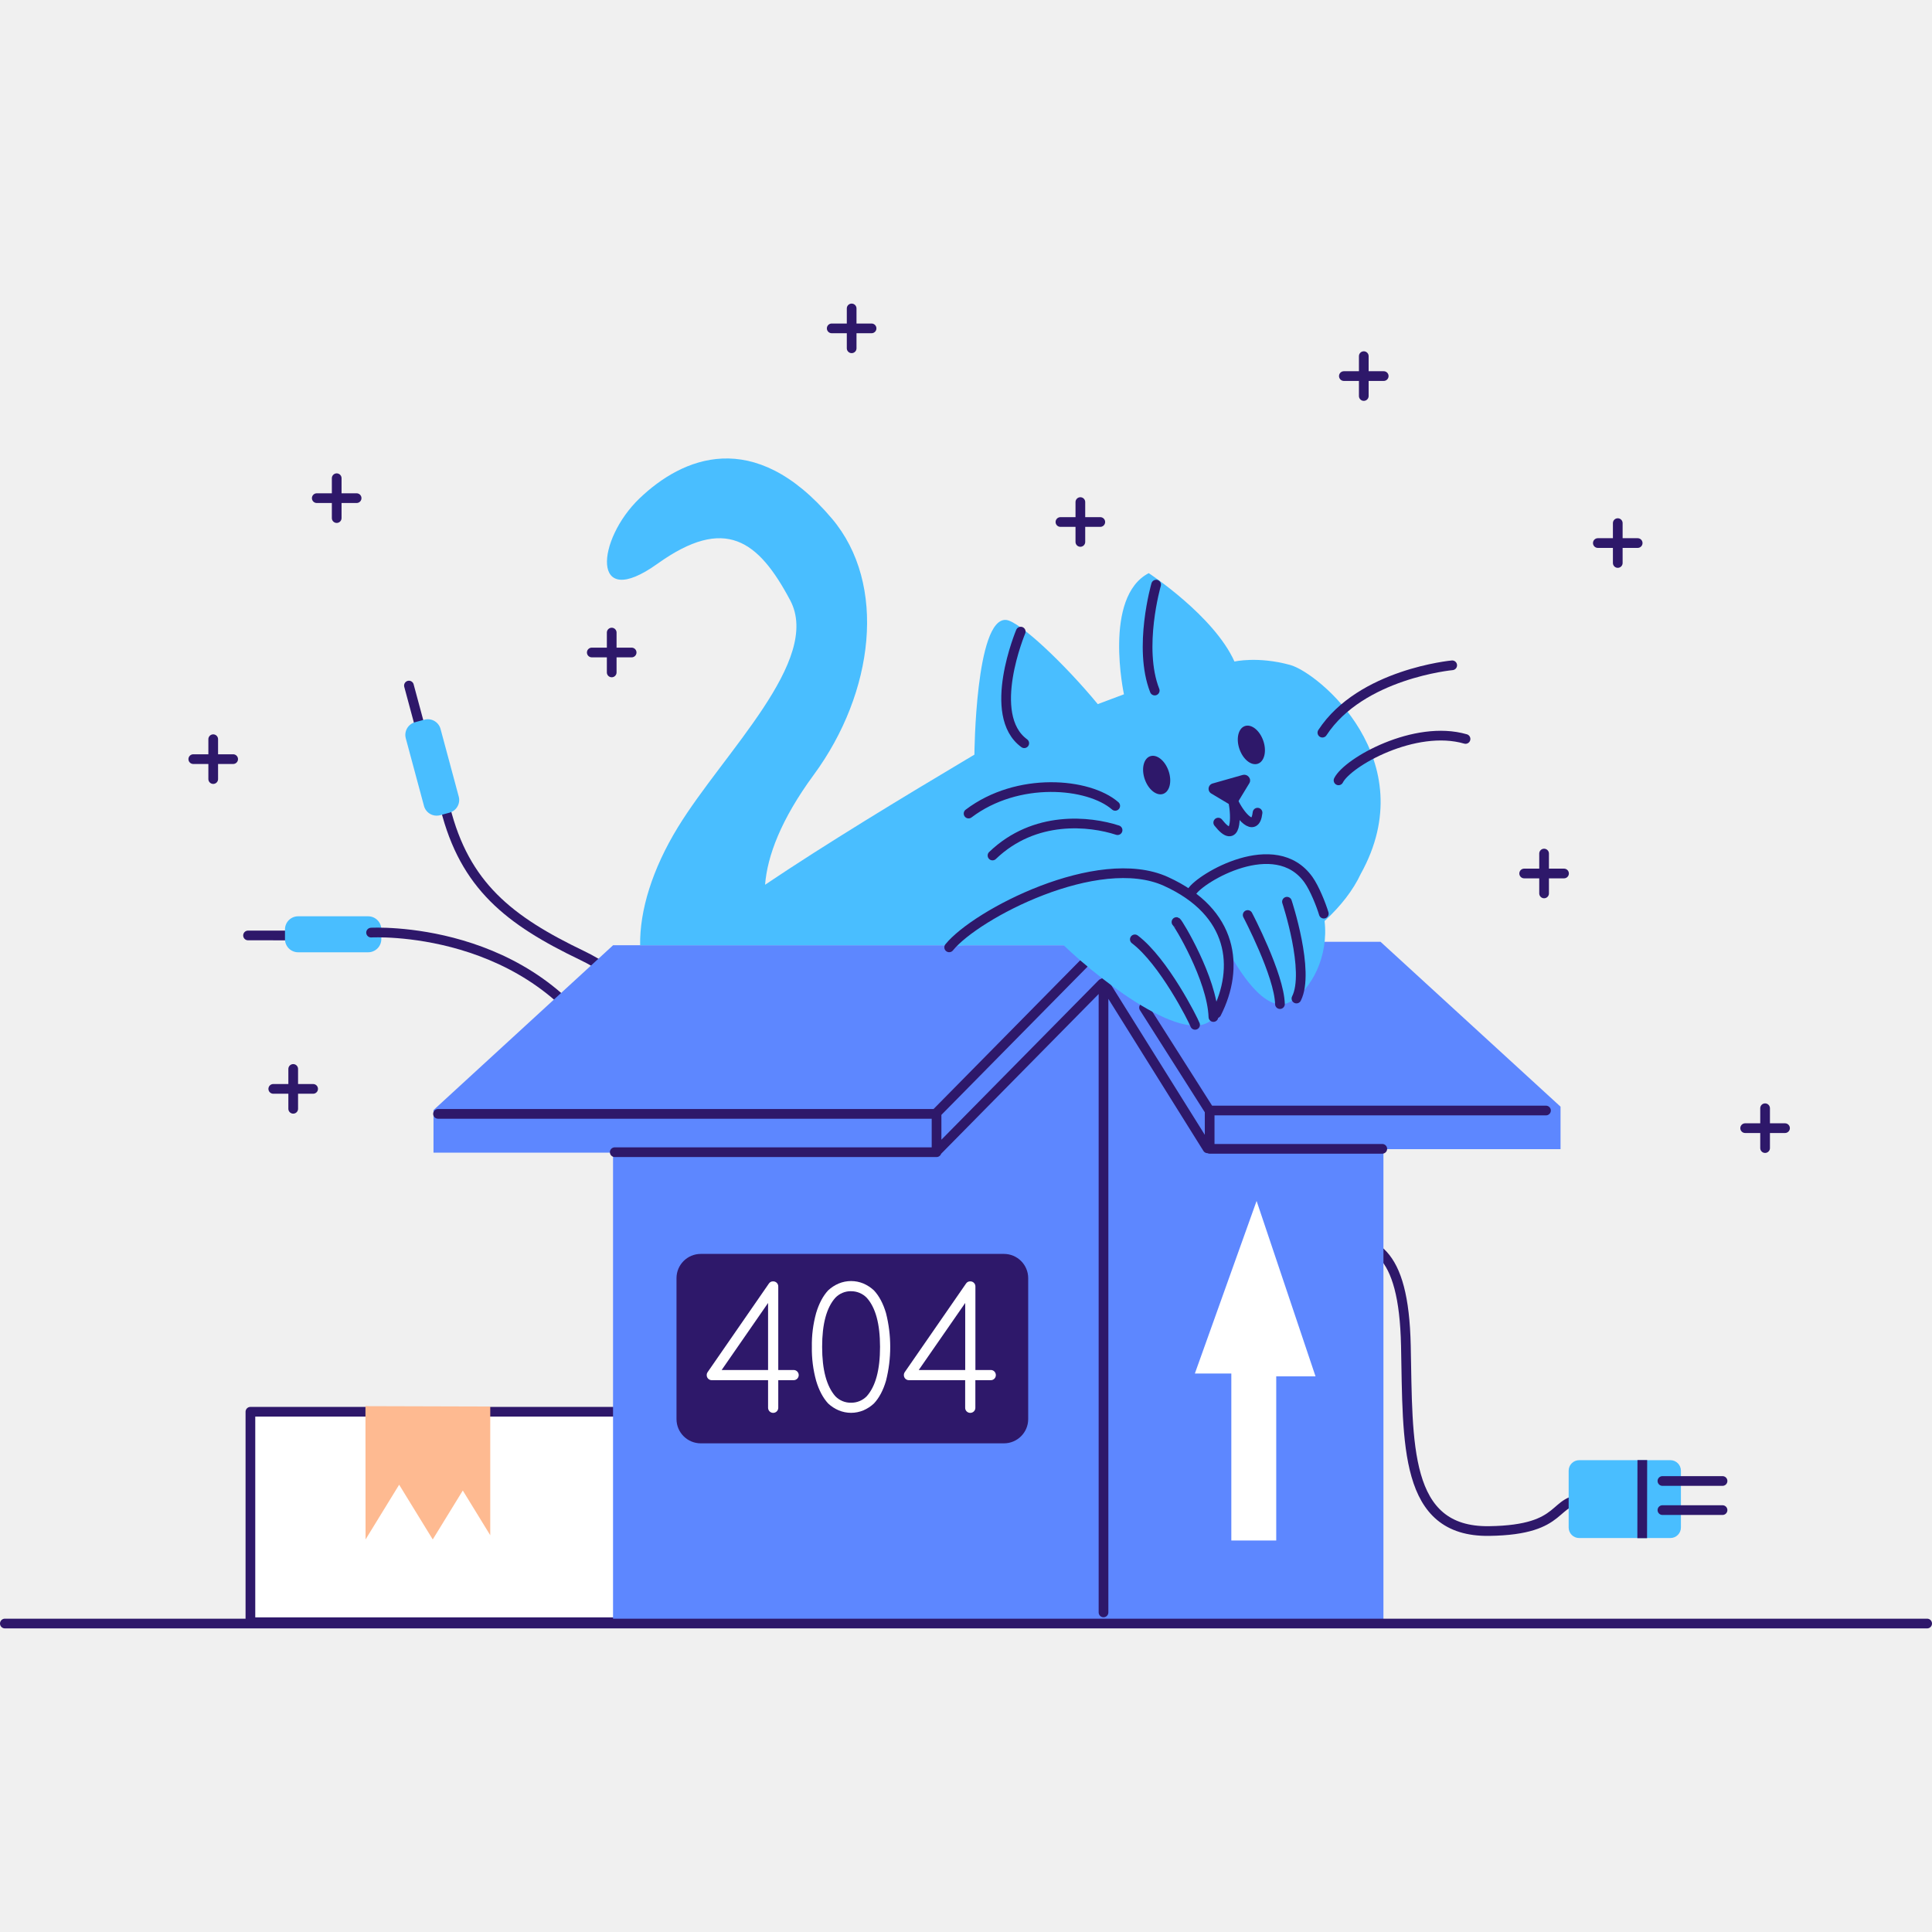
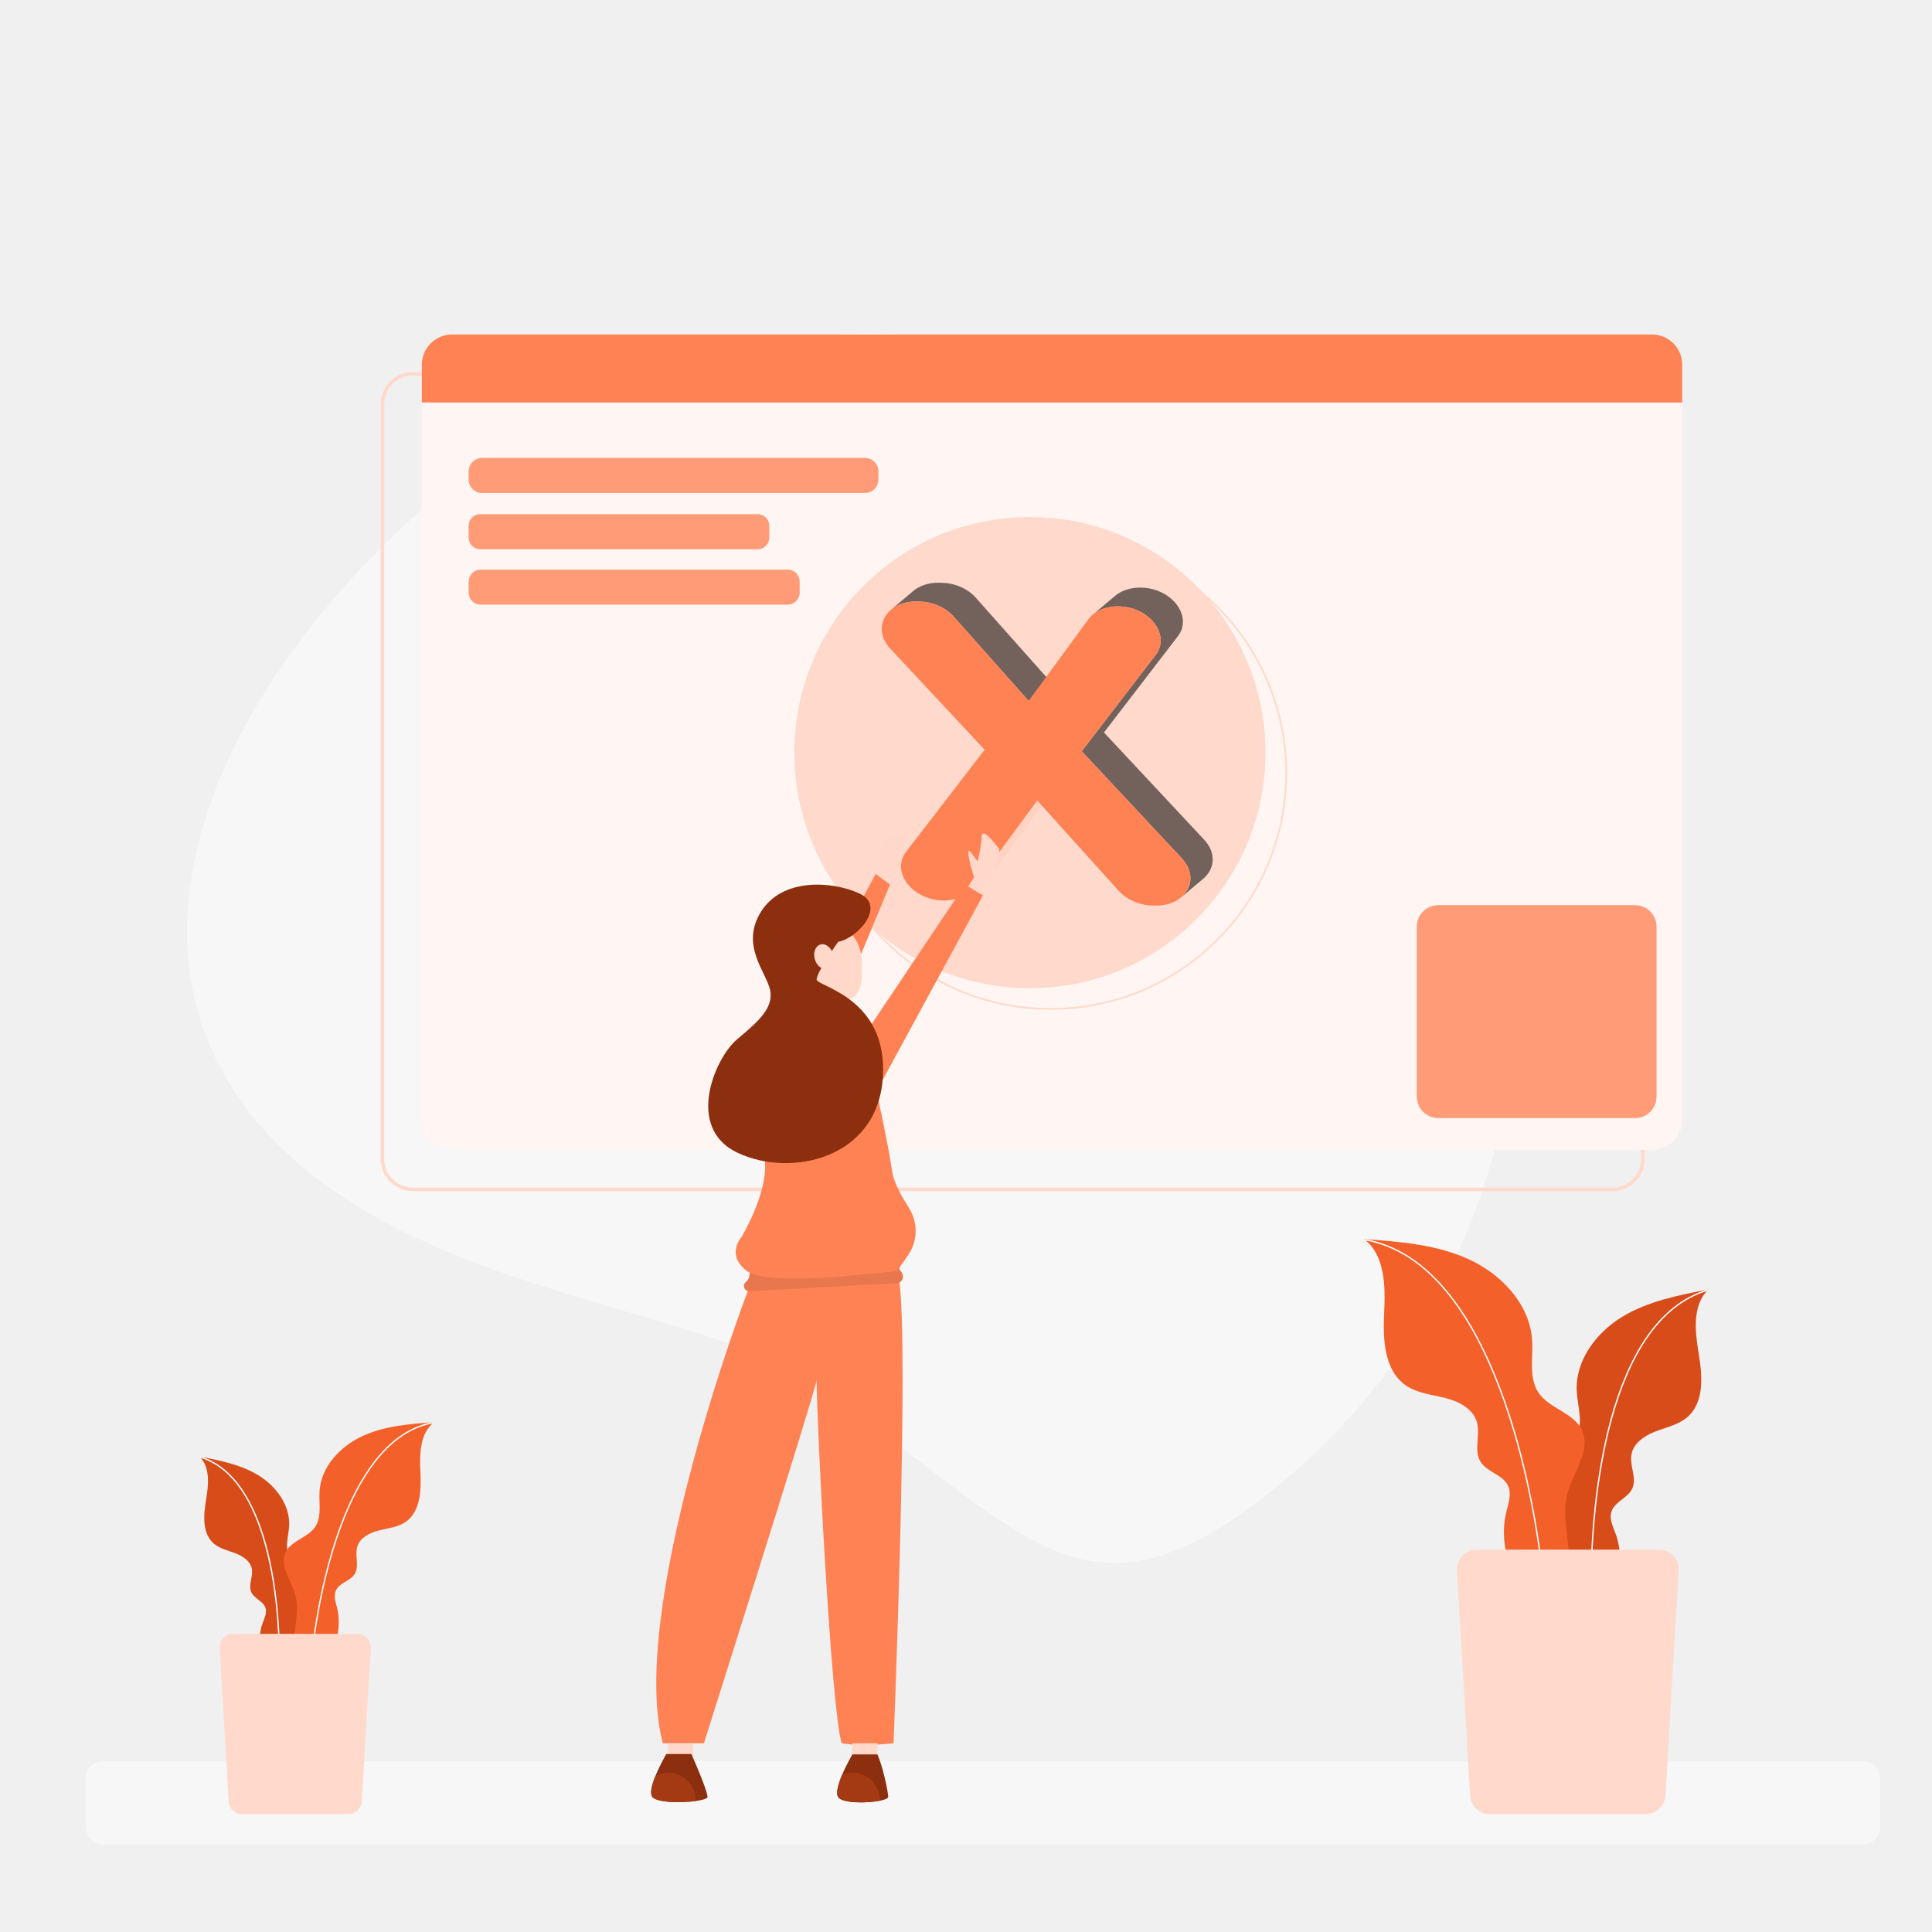
- <svg xmlns="http://www.w3.org/2000/svg" width="360" height="360" viewBox="0 0 360 360" fill="none">
-   <g clip-path="url(#clip0_1928_12651)">
-     <path d="M46.66 263.061H132.417V302.279H46.66V263.061Z" fill="white" stroke="#2E186A" stroke-width="1.808" stroke-linecap="round" stroke-linejoin="round" />
-     <path d="M68.098 262.016L68.116 286.854L74.376 276.658L80.636 286.854L86.236 277.737L91.351 286.07V262.082L68.098 262.016Z" fill="#FEBA91" />
-     <path d="M78.337 135.682L76.2 127.746" stroke="#2E186A" stroke-width="1.808" stroke-linecap="round" stroke-linejoin="round" />
-     <path d="M119.924 200.748C120.451 195.082 122.094 184.575 108.492 178.053C94.889 171.531 86.592 165.048 82.966 150.535" stroke="#2E186A" stroke-width="1.808" stroke-linecap="round" stroke-linejoin="round" />
-     <path d="M85.479 148.43L82.089 135.831C81.737 134.524 80.393 133.75 79.086 134.102L77.343 134.571C76.036 134.922 75.261 136.267 75.613 137.574L79.003 150.173C79.355 151.48 80.699 152.254 82.006 151.902L83.749 151.433C85.056 151.082 85.831 149.737 85.479 148.43Z" fill="#49BEFF" />
-     <path d="M54.436 174.313L46.219 174.307" stroke="#2E186A" stroke-width="1.808" stroke-linecap="round" stroke-linejoin="round" />
-     <path d="M68.601 170.738H55.554C54.2 170.738 53.103 171.835 53.103 173.189V174.994C53.103 176.347 54.2 177.444 55.554 177.444H68.601C69.955 177.444 71.052 176.347 71.052 174.994V173.189C71.052 171.835 69.955 170.738 68.601 170.738Z" fill="#49BEFF" />
-     <path d="M69.144 173.776C69.144 173.776 99.341 172.076 113.45 197.439" stroke="#2E186A" stroke-width="1.808" stroke-linecap="round" stroke-linejoin="round" />
-     <path d="M247.717 230.643C255.821 230.643 261.581 232.535 261.967 250.773C262.353 269.011 261.545 285.497 277.459 285.286C292.164 285.09 288.897 279.141 295.693 279.403" stroke="#2E186A" stroke-width="1.808" stroke-linecap="round" stroke-linejoin="round" />
-     <path d="M311.252 272.082H294.259C293.175 272.082 292.297 272.96 292.297 274.044V284.629C292.297 285.713 293.175 286.591 294.259 286.591H311.252C312.335 286.591 313.214 285.713 313.214 284.629V274.044C313.214 272.96 312.335 272.082 311.252 272.082Z" fill="#49BEFF" />
-     <path d="M306.022 272.061L306.001 286.615" stroke="#2E186A" stroke-width="1.808" stroke-linejoin="round" />
-     <path d="M309.769 275.961H320.969M309.769 281.386H320.969" stroke="#2E186A" stroke-width="1.808" stroke-linecap="round" stroke-linejoin="round" />
-     <path d="M254.122 66.363V73.79M257.835 70.076H250.411" stroke="#2E186A" stroke-width="1.808" stroke-linecap="round" stroke-linejoin="round" />
-     <path d="M201.31 93.555V100.979M205.021 97.268H197.597M158.693 57.475V64.898M162.403 61.188H154.979M113.983 117.872V125.295M117.696 121.582H110.27M62.739 89.109V96.536M66.45 92.823H59.026M54.635 199.183V206.607M58.345 202.897H50.921M39.73 137.74V145.167M43.444 141.453H36.017M287.719 159.049V166.476M291.432 162.762H284.008M301.447 97.476V104.903M305.157 101.19H297.734M328.899 206.504V213.928M332.612 210.215H325.185" stroke="#2E186A" stroke-width="1.808" stroke-linecap="round" stroke-linejoin="round" />
-     <path d="M290.784 206.212L257.244 175.49H205.03L205.542 176.129H114.245L80.775 206.851V214.781H114.23V303.283H257.784V214.127H290.784V206.212Z" fill="#5D87FF" />
-     <path d="M245.128 256.461H237.807V287.05H229.44V255.937H222.643L234.148 223.777L245.128 256.461Z" fill="white" />
-     <path d="M205.623 183.318V300.451M205.361 183.282L174.727 214.353M201.964 179.529L174.468 207.418M114.55 214.694H174.513V207.556H81.619M257.569 214.067H225.401V206.929H288.071M205.711 183.107L225.003 213.973M213.176 187.754L225.449 207.068" stroke="#2E186A" stroke-width="1.808" stroke-linecap="round" stroke-linejoin="round" />
-     <path d="M187.069 233.648H130.578C128.081 233.648 126.057 235.673 126.057 238.169V264.424C126.057 266.921 128.081 268.945 130.578 268.945H187.069C189.566 268.945 191.59 266.921 191.59 264.424V238.169C191.59 235.673 189.566 233.648 187.069 233.648Z" fill="#2E186A" />
-     <path d="M132.637 257.178C132.511 257.18 132.387 257.157 132.271 257.109C132.155 257.062 132.05 256.992 131.962 256.903C131.871 256.816 131.801 256.711 131.753 256.595C131.706 256.479 131.684 256.354 131.687 256.228C131.684 256.031 131.743 255.838 131.856 255.677L143.288 239.148C143.374 239.022 143.491 238.921 143.628 238.854C143.765 238.786 143.917 238.756 144.069 238.765C144.194 238.764 144.318 238.787 144.434 238.834C144.55 238.881 144.655 238.951 144.744 239.04C144.832 239.128 144.902 239.234 144.949 239.349C144.996 239.465 145.02 239.59 145.018 239.715V255.279H147.881C148.006 255.279 148.13 255.304 148.245 255.351C148.36 255.399 148.465 255.469 148.553 255.557C148.641 255.645 148.711 255.75 148.759 255.865C148.806 255.98 148.831 256.104 148.831 256.228C148.831 256.353 148.806 256.476 148.759 256.592C148.711 256.707 148.641 256.812 148.553 256.9C148.465 256.988 148.36 257.058 148.245 257.105C148.13 257.153 148.006 257.178 147.881 257.178H145.018V262.32C145.018 262.571 144.918 262.813 144.74 262.991C144.562 263.169 144.321 263.269 144.069 263.269C143.817 263.269 143.575 263.169 143.397 262.991C143.219 262.813 143.119 262.571 143.119 262.32V257.178H132.637ZM143.119 255.279V242.789L134.472 255.279H143.119Z" fill="white" />
-     <path d="M151.278 250.972C151.239 248.843 151.507 246.719 152.074 244.667C152.604 242.893 153.35 241.486 154.31 240.447C154.885 239.911 155.547 239.479 156.269 239.169C157.003 238.863 157.789 238.705 158.584 238.705C159.379 238.705 160.166 238.863 160.899 239.169C161.616 239.482 162.276 239.914 162.849 240.447C163.819 241.49 164.567 242.897 165.091 244.667C166.144 248.81 166.144 253.152 165.091 257.295C164.567 259.072 163.819 260.478 162.849 261.515C162.277 262.05 161.618 262.482 160.899 262.793C160.166 263.101 159.379 263.26 158.584 263.26C157.789 263.26 157.002 263.101 156.269 262.793C155.549 262.487 154.888 262.056 154.316 261.521C153.356 260.48 152.61 259.074 152.08 257.301C151.51 255.241 151.24 253.109 151.278 250.972ZM158.578 240.595C158.033 240.587 157.492 240.692 156.989 240.902C156.486 241.113 156.032 241.425 155.654 241.819C154.011 243.657 153.19 246.708 153.192 250.972C153.194 255.236 154.015 258.302 155.654 260.171C156.033 260.562 156.487 260.871 156.99 261.078C157.494 261.286 158.034 261.387 158.578 261.376C159.122 261.384 159.661 261.281 160.164 261.074C160.666 260.867 161.121 260.559 161.502 260.171C163.157 258.314 163.984 255.248 163.982 250.972C163.98 246.696 163.153 243.645 161.502 241.819C161.122 241.429 160.667 241.12 160.164 240.91C159.662 240.701 159.122 240.596 158.578 240.601V240.595Z" fill="white" />
-     <path d="M169.368 257.178C169.243 257.179 169.119 257.155 169.004 257.108C168.888 257.061 168.783 256.991 168.695 256.902C168.607 256.814 168.537 256.709 168.49 256.593C168.443 256.477 168.42 256.353 168.422 256.228C168.419 256.032 168.477 255.839 168.588 255.677L180.023 239.148C180.108 239.022 180.225 238.92 180.362 238.853C180.499 238.786 180.651 238.756 180.803 238.765C180.928 238.762 181.052 238.785 181.168 238.832C181.284 238.879 181.388 238.95 181.475 239.04C181.565 239.127 181.636 239.233 181.684 239.349C181.731 239.465 181.755 239.589 181.753 239.715V255.279H184.613C184.738 255.277 184.863 255.3 184.979 255.348C185.095 255.396 185.2 255.467 185.288 255.556C185.464 255.736 185.562 255.978 185.562 256.23C185.562 256.482 185.464 256.723 185.288 256.904C185.2 256.992 185.094 257.062 184.978 257.109C184.862 257.157 184.738 257.18 184.613 257.178H181.744V262.32C181.746 262.445 181.722 262.57 181.675 262.686C181.627 262.802 181.556 262.907 181.466 262.995C181.287 263.17 181.045 263.269 180.794 263.269C180.543 263.269 180.302 263.17 180.122 262.995C180.032 262.907 179.961 262.802 179.914 262.686C179.866 262.57 179.843 262.445 179.845 262.32V257.178H169.368ZM179.854 255.279V242.789L171.195 255.279H179.854Z" fill="white" />
-     <path d="M240.396 123.902C234.368 122.248 230.025 123.269 230.025 123.269C226.191 114.731 214.051 106.798 214.051 106.798C205.512 111.244 209.433 129.373 209.433 129.373L204.553 131.202C198.453 123.794 189.911 115.689 187.449 115.514C181.762 115.111 181.566 140.615 181.566 140.615C167.728 148.846 153.575 157.448 142.562 164.859C142.969 159.564 145.491 152.722 151.64 144.364C162.882 129.068 165.366 108.838 154.994 96.605C140.44 79.425 127.106 85.272 119.176 92.858C111.156 100.526 109.935 114.035 122.492 105.059C135.123 96.017 141.317 100.701 147.242 111.858C153.168 123.016 134.867 140.19 126.328 154.127C121.539 161.945 119.179 169.67 119.282 176.129H177.211C177.093 176.261 176.978 176.391 176.876 176.521L179.748 176.129H198.191C205.554 183.215 222.815 196.419 226.67 188.809C228.614 184.978 229.464 180.776 228.656 176.789C230.365 180.053 235.712 189.276 240.36 186.693C244.386 184.456 247.593 178.193 246.813 171.623C249.808 168.859 252.114 165.917 253.558 162.831C265.322 141.661 245.746 125.376 240.396 123.902Z" fill="#49BEFF" />
-     <path d="M246.409 136.519C253.6 125.536 270.596 123.969 270.596 123.969M249.417 145.407C251.117 142.007 263.667 134.949 273.079 137.694" stroke="#2E186A" stroke-width="1.808" stroke-linecap="round" stroke-linejoin="round" />
-     <path d="M208.243 154.688C203.098 153.006 192.811 151.852 184.938 159.411M207.803 150.158C202.835 145.845 189.631 144.666 180.481 151.595" stroke="#2E186A" stroke-width="1.808" stroke-linecap="round" stroke-linejoin="round" />
-     <path d="M190.198 117.693C190.198 117.693 183.66 133.249 190.852 138.49" stroke="#2E186A" stroke-width="1.808" stroke-linecap="round" stroke-linejoin="round" />
-     <path d="M215.428 108.936C215.428 108.936 212.028 120.69 215.166 128.674" stroke="#2E186A" stroke-width="1.808" stroke-linecap="round" stroke-linejoin="round" />
-     <path d="M216.733 147.931C217.961 147.509 218.416 145.596 217.75 143.658C217.084 141.72 215.549 140.491 214.321 140.914C213.093 141.336 212.638 143.249 213.304 145.186C213.97 147.124 215.505 148.353 216.733 147.931Z" fill="#2E186A" />
-     <path d="M234.379 142.31C235.607 141.888 236.062 139.975 235.396 138.037C234.73 136.099 233.195 134.87 231.967 135.292C230.739 135.714 230.284 137.628 230.95 139.565C231.616 141.503 233.151 142.732 234.379 142.31Z" fill="#2E186A" />
-     <path d="M232.795 145.946L230.624 149.521C230.465 149.769 230.215 149.946 229.927 150.013C229.64 150.08 229.337 150.032 229.084 149.879L225.724 147.875C225.544 147.774 225.4 147.621 225.308 147.437C225.217 147.252 225.183 147.045 225.211 146.841C225.239 146.637 225.327 146.446 225.465 146.293C225.603 146.14 225.783 146.032 225.983 145.982L231.514 144.412C232.469 144.138 233.283 145.123 232.795 145.946Z" fill="#2E186A" />
-     <path d="M227.002 153.281C230.465 157.672 230.353 152.202 229.805 149.32C230.92 151.825 233.87 155.457 234.326 151.43" stroke="#2E186A" stroke-width="1.808" stroke-linecap="round" stroke-linejoin="round" />
-     <path d="M222.683 190.966C222.333 190.008 216.866 179.133 211.461 175.037M219.219 171.812C219.479 171.9 225.85 182.361 226.103 189.505" stroke="#2E186A" stroke-width="1.808" stroke-linecap="round" stroke-linejoin="round" />
-     <path d="M176.864 176.526C181.831 170.381 204.593 158.485 217.251 164.238C229.91 169.992 230.977 180.318 226.664 188.814" stroke="#2E186A" stroke-width="1.808" stroke-linecap="round" stroke-linejoin="round" />
-     <path d="M232.487 170.498C232.487 170.498 238.37 181.674 238.5 187.099M239.808 168.023C239.808 168.023 244.121 181.029 241.574 186.062" stroke="#2E186A" stroke-width="1.808" stroke-linecap="round" stroke-linejoin="round" />
-     <path d="M222.086 166.15C223.674 163.597 237.635 155.254 243.82 163.934C244.944 165.511 246.171 168.582 246.671 170.246" stroke="#2E186A" stroke-width="1.808" stroke-linecap="round" stroke-linejoin="round" />
-     <path d="M0.904 302.523H359.096" stroke="#2E186A" stroke-width="1.808" stroke-linecap="round" stroke-linejoin="round" />
+ <svg xmlns="http://www.w3.org/2000/svg" viewBox="0 0 1080 1080" id="Websitedevelopment">
+   <path fill="#f7f7f7" d="M714.698 830.226c-109.35 89.563-139.625 25.908-259.431-56.666-50.121-34.545-163.139-46.296-246.993-94.2C34.198 579.915 99.58 395.603 254.677 268.571s383.807-104.28 510.838 50.817 104.28 383.807-50.817 510.838zM1041.302 1031H57.548c-5.334 0-9.697-4.364-9.697-9.698v-27.104c0-5.334 4.364-9.698 9.697-9.698h983.754c5.334 0 9.698 4.364 9.698 9.698v27.104c0 5.334-4.364 9.698-9.698 9.698z" class="colorf7f7f7 svgShape" />
+   <path fill="#d84c1a" d="M896.19 909.349c6.533-16.61 13.121-35.069 7-51.835-1.487-4.073-3.727-8.385-2.385-12.508 1.813-5.567 9.138-7.555 11.617-12.86 2.726-5.832-1.546-12.706-.437-19.047 1.128-6.447 7.436-10.626 13.554-12.952 6.118-2.326 12.844-3.73 17.776-8.032 9.486-8.276 8.345-23.092 6.257-35.507-2.088-12.415-3.648-27.066 5.426-35.792-16.693 3.191-33.792 6.535-48.309 15.373s-26.135 24.478-25.281 41.452c.428 8.515 3.798 17.595-.1 25.178-4.209 8.187-15.537 11.369-18.395 20.12-3.284 10.056 6.519 19.162 10.39 29.007 3.635 9.247 1.914 19.618 2.729 29.52s6.009 21.103 15.833 22.583l4.325 5.3z" class="color1a87d8 svgShape" />
+   <path fill="none" stroke="#ffffff" stroke-linecap="round" stroke-miterlimit="10" stroke-width=".75" d="M889.426 887.514c-.161-48.31 9.152-149.414 64.969-166.29" class="colorStrokeffffff svgStroke" />
+   <path fill="#f4602a" d="M857.278 905.3c-9.935-18.549-20.189-39.256-15.33-59.729 1.18-4.974 3.21-10.331 1.071-14.973-2.889-6.269-11.74-7.589-15.372-13.458-3.994-6.454.061-15.089-2.11-22.362-2.207-7.394-10.169-11.418-17.652-13.3s-15.552-2.6-21.919-6.959c-12.246-8.384-12.949-25.889-12.213-40.713.737-14.823.546-32.193-11.279-41.162 19.985 1.439 40.466 3.001 58.679 11.352s33.97 25.064 35.306 45.056c.67 10.029-2.026 21.124 3.583 29.466 6.055 9.007 19.756 11.173 24.307 21.026 5.229 11.322-4.996 23.333-8.173 35.393-2.984 11.327.459 23.233.867 34.94.408 11.706-4.131 25.536-15.431 28.621l-4.334 6.802z" class="color2a94f4 svgShape" />
+   <path fill="none" stroke="#ffffff" stroke-linecap="round" stroke-miterlimit="10" stroke-width=".75" d="M862.194 878.803c-6.46-56.587-31.279-173.686-98.957-185.763" class="colorStrokeffffff svgStroke" />
+   <path fill="#ffdacc" d="M920.03 1014.113h-87.247c-6.061 0-11.021-4.959-11.021-11.021l-7.347-125.819c0-6.061 4.959-11.021 11.021-11.021h101.941c6.061 0 11.021 4.959 11.021 11.021l-7.347 125.819c-.001 6.062-4.96 11.021-11.021 11.021z" class="colorcce9ff svgShape" />
+   <path fill="#d84c1a" d="M151.557 942.706c-4.453-11.321-8.943-23.903-4.771-35.331 1.013-2.776 2.541-5.715 1.625-8.525-1.236-3.795-6.229-5.15-7.918-8.765-1.858-3.975 1.054-8.66.298-12.983-.769-4.394-5.068-7.242-9.238-8.828-4.17-1.586-8.755-2.542-12.116-5.475-6.466-5.641-5.688-15.74-4.265-24.201 1.423-8.462 2.486-18.448-3.698-24.396 11.378 2.175 23.033 4.454 32.927 10.479 9.894 6.024 17.814 16.684 17.231 28.254-.292 5.804-2.589 11.993.068 17.161 2.869 5.58 10.59 7.749 12.538 13.714 2.238 6.854-4.444 13.061-7.082 19.771-2.478 6.302-1.304 13.372-1.86 20.121-.556 6.749-4.095 14.384-10.792 15.392l-2.947 3.612z" class="color1a87d8 svgShape" />
+   <path fill="none" stroke="#ffffff" stroke-linecap="round" stroke-miterlimit="10" stroke-width=".75" d="M156.168 927.823c.11-32.928-6.238-101.841-44.283-113.343" class="colorStrokeffffff svgStroke" />
+   <path fill="#f4602a" d="M178.08 939.946c6.772-12.643 13.761-26.757 10.449-40.712-.805-3.39-2.188-7.042-.73-10.206 1.969-4.273 8.002-5.172 10.478-9.173 2.722-4.399-.042-10.285 1.438-15.242 1.505-5.04 6.931-7.782 12.032-9.065 5.101-1.283 10.6-1.772 14.94-4.743 8.347-5.715 8.826-17.646 8.324-27.75-.502-10.104-.372-21.943 7.688-28.056-13.621.981-27.582 2.045-39.996 7.738-12.414 5.692-23.154 17.084-24.064 30.71-.457 6.836 1.381 14.398-2.442 20.084-4.127 6.139-13.466 7.616-16.568 14.331-3.564 7.717 3.405 15.904 5.571 24.124 2.034 7.72-.313 15.836-.591 23.815-.278 7.979 2.816 17.405 10.518 19.508l2.953 4.637z" class="color2a94f4 svgShape" />
+   <path fill="none" stroke="#ffffff" stroke-linecap="round" stroke-miterlimit="10" stroke-width=".75" d="M174.729 921.886c4.403-38.57 21.32-118.384 67.449-126.616" class="colorStrokeffffff svgStroke" />
+   <path fill="#ffdacc" d="M135.308 1014.113h59.467c4.131 0 7.512-3.38 7.512-7.512l5.008-85.758c0-4.131-3.38-7.512-7.512-7.512H130.3c-4.131 0-7.512 3.38-7.512 7.512l5.008 85.758c.001 4.132 3.381 7.512 7.512 7.512z" class="colorcce9ff svgShape" />
+   <path fill="none" stroke="#ffdacc" stroke-miterlimit="10" stroke-width="2" d="M918.37 225.88v422.05c0 9.31-7.61 16.93-16.92 16.93H230.73c-9.31 0-16.93-7.62-16.93-16.93V225.88c0-9.31 7.62-16.92 16.93-16.92h670.72c9.31 0 16.92 7.61 16.92 16.92z" class="colorStrokecce9ff svgStroke" />
+   <path fill="#fff6f3" d="M940.37 203.88v422.05c0 5.08-2.27 9.66-5.84 12.76-.53.48-1.1.91-1.69 1.31a16.784 16.784 0 0 1-9.39 2.86H252.73c-3.46 0-6.7-1.05-9.39-2.86-4.54-3.05-7.54-8.23-7.54-14.07V203.88c0-9.31 7.62-16.92 16.93-16.92h670.72c9.31 0 16.92 7.61 16.92 16.92z" class="colorf3faff svgShape" />
+   <circle cx="575.715" cy="420.715" r="131.715" fill="#ffdacc" class="colorcce9ff svgShape" />
+   <circle cx="587.285" cy="432.285" r="131.715" fill="none" stroke="#ffdacc" stroke-miterlimit="10" class="colorStrokecce9ff svgStroke" />
+   <path fill="#ffd8ca" d="m495.491 495.214 2.303-5.999s10.278-7.373 11.228-10.389c-.81-.587-6.172 1.703-7.569 1.927 1.264-3.148 4.362-9.983 6.525-12.883.629-.843.089-2.055-.962-2.091-2.853-.097-7.738 1.2-11.176 2.266-5.502 5.893-6.145 15.305-4.302 17.874-1.538 4.08-4.032 8.603-4.032 8.603l7.985.692z" class="colorffe3ca svgShape" />
+   <path fill="#ff8255" d="m489.5 488.5 8 6L479 539l-8.528-15.046z" class="colorffbe55 svgShape" />
+   <path fill="#a64522" d="m554.031 488.243-12.444 10.491a15.438 15.438 0 0 0 2.489-2.647l12.444-10.491a15.438 15.438 0 0 1-2.489 2.647z" class="colorfcad00 svgShape" />
+   <path fill="#ffd2c2" d="m579.804 447.464 12.444-10.49-35.728 48.622-12.444 10.49z" class="colorffebc2 svgShape" />
+   <g fill="#ff8255" opacity=".55" class="colorffbe55 svgShape">
+     <path d="M528.83 325.933a27.308 27.308 0 0 0-2.181-.142l-1.52-.034c-6.094-.145-11.11 1.664-14.565 4.577l-12.444 10.491c3.455-2.913 8.471-4.722 14.565-4.577l1.52.034c.73.018 1.457.066 2.181.142 6.502.683 12.648 3.664 16.643 8.169l41.976 47.235 12.444-10.491-41.976-47.235c-3.994-4.506-10.14-7.486-16.643-8.169zM673.091 469.341l-55.972-59.889 41.274-53.727c8.178-10.645-2.174-25.438-18.128-27.114-.757-.08-1.527-.13-2.329-.151-5.729-.138-10.968 1.569-14.622 4.649L610.87 343.6c3.654-3.08 8.893-4.786 14.622-4.649a29.33 29.33 0 0 1 2.329.151c15.953 1.677 26.306 16.47 18.128 27.114l-41.274 53.727 55.972 59.89c7.013 7.507 5.903 16.5-.403 21.816l12.444-10.491c6.305-5.317 7.416-14.31.403-21.817z" fill="#000000" class="color000000 svgShape" />
  </g>
-   <defs>
-     <clipPath id="clip0_1928_12651">
-       <rect width="360" height="360" fill="white" />
-     </clipPath>
-   </defs>
+   <path fill="#ff8255" d="M627.82 339.1c15.953 1.677 26.306 16.47 18.128 27.114l-41.274 53.727 55.972 59.889c10.857 11.621 2.245 26.802-14.969 26.393l-1.578-.04a27.095 27.095 0 0 1-2.191-.142c-6.442-.677-12.536-3.614-16.54-8.048l-45.564-50.53-35.728 48.622c-3.472 4.723-9.896 7.462-17.105 7.29a29.017 29.017 0 0 1-2.307-.148c-15.961-1.678-26.313-16.477-18.12-27.128l43.87-56.98-52.703-56.495c-10.842-11.619-2.231-26.786 14.976-26.377l1.52.034c.73.018 1.457.066 2.181.142 6.502.683 12.648 3.664 16.643 8.169l41.976 47.235 33.357-45.561c3.472-4.738 9.911-7.49 17.127-7.317a30.34 30.34 0 0 1 2.329.151zM420.5 715.5c-8 19-69 187-50 259h23s63-199 63-203c0 22 8 184 14 203 12 2 29 0 29 0s9-223 3-260c-32-4-82 1-82 1z" class="colorffbe55 svgShape" />
+   <path fill="#ff8255" d="m500.932 717.376-81.98 4.429c-2.838.153-4.198-3.429-1.974-5.198 1.196-.951 1.902-2.372 2.007-3.897.133-1.93.777-3.428 2.896-3.543l78.378-4.234c2.616-.141 2.482 1.665 2.543 4.145.013.541.241 1.058.633 1.431 1.427 1.359 1.811 3.597.68 5.211-.672.961-1.729 1.578-3.183 1.656z" class="colorffbe55 svgShape" />
+   <path fill="#070707" d="m500.932 717.376-81.98 4.429c-2.838.153-4.198-3.429-1.974-5.198 1.196-.951 1.902-2.372 2.007-3.897.133-1.93.777-3.428 2.896-3.543l78.378-4.234c2.616-.141 2.482 1.665 2.543 4.145.013.541.241 1.058.633 1.431 1.427 1.359 1.811 3.597.68 5.211-.672.961-1.729 1.578-3.183 1.656z" opacity=".09" class="color070707 svgShape" />
+   <path fill="#ff8255" d="M487.319 572.354 539.5 494.5l10 6L490 610s6.959 31.94 8.5 43.5c1.101 8.256 5.837 15.603 9.873 22.208 4.824 7.895 4.635 17.882-.509 25.572-3.265 4.882-6.364 9.22-6.364 9.22-11 1-72 9-84 0s-3-19-3-19 14.295-23.608 13.147-41.304C426.5 632.5 423.5 584.5 423.5 584.5l63.819-12.146z" class="colorffbe55 svgShape" />
+   <path fill="#ffd8ca" d="m541.227 495.536 3.273-5.036s-4-12-3-15c1 0 4 5 5 6 .823-3.291 2.323-10.644 2.271-14.261-.015-1.052 1.133-1.717 2.006-1.129 2.367 1.595 5.563 5.511 7.723 8.39 1 8-4 16-7 17-3 4-3.4 8.16-3.4 8.16l-6.873-4.124zM373.46 974.5l.04 9h14v-9zM476.46 974.5l.04 9h14v-9z" class="colorffe3ca svgShape" />
+   <path fill="#8c2f0e" d="M496.5 1004.5c0 .81-1.81 1.54-4.51 2.09-7.35 1.48-21.3 1.56-23.49-2.09-1.37-2.28.17-7.44 2.25-12.36 2.47-5.86 5.71-11.4 5.71-11.4h14.04c3 6.76 6 20.76 6 23.76zM395.5 1004.5c0 .93-2.7 1.74-6.51 2.27-8.46 1.17-22.42.94-24.49-2.51-1.29-2.15 0-6.83 1.89-11.47 2.5-6.17 6.07-12.29 6.07-12.29h14.04c3 6.76 9 21 9 24z" class="color0e538c svgShape" />
+   <path fill="#a33a14" d="M388.99 1006.77c-8.46 1.17-22.42.94-24.49-2.51-1.29-2.15 0-6.83 1.89-11.47 2.13-1.15 4.55-1.79 7.11-1.79 8.48 0 15.38 7.04 15.49 15.77zM491.99 1006.59c-7.35 1.48-21.3 1.56-23.49-2.09-1.37-2.28.17-7.44 2.25-12.36 1.78-.74 3.72-1.14 5.75-1.14 8.43 0 15.28 6.94 15.49 15.59z" class="color1469a3 svgShape" />
+   <path fill="#ffd8ca" d="M482 539.5c0 11.375-1.355 19.385-10.5 19.385s-21-8.414-21-19.789 7.413-20.596 16.558-20.596S482 528.125 482 539.5z" class="colorffe3ca svgShape" />
+   <path fill="#8c2f0e" d="M468.5 526.5c11-2 27-20 12-27s-43-9-55 10 3 34 5 44S424 571 412 581s-29.5 49.5.5 63.5 78 3 81-42-37-51-37-55 12-21 12-21z" class="color0e538c svgShape" />
+   <ellipse cx="460.572" cy="534.78" fill="#ffd8ca" rx="5.296" ry="7.061" transform="rotate(-15.961 460.528 534.735)" class="colorffe3ca svgShape" />
+   <path fill="#ff8255" d="M940.37 203.88V225H235.8v-21.12c0-9.31 7.62-16.92 16.93-16.92h670.72c9.31 0 16.92 7.61 16.92 16.92zM483.538 275.562H269.462c-4.104 0-7.462-3.358-7.462-7.462v-4.638c0-4.104 3.358-7.462 7.462-7.462h214.077c4.104 0 7.462 3.358 7.462 7.462v4.638c-.001 4.104-3.359 7.462-7.463 7.462zM423.609 307H268.391c-3.515 0-6.391-2.876-6.391-6.391v-6.779c0-3.515 2.876-6.391 6.391-6.391h155.218c3.515 0 6.391 2.876 6.391 6.391v6.779c0 3.515-2.876 6.391-6.391 6.391zM440.293 338H268.707c-3.689 0-6.707-3.018-6.707-6.707v-6.148c0-3.689 3.018-6.707 6.707-6.707h171.587c3.689 0 6.707 3.018 6.707 6.707v6.148c-.001 3.689-3.019 6.707-6.708 6.707zM914 625H804c-6.6 0-12-5.4-12-12v-95c0-6.6 5.4-12 12-12h110c6.6 0 12 5.4 12 12v95c0 6.6-5.4 12-12 12z" class="colorffbe55 svgShape" />
+   <path fill="#ffffff" d="M483.538 275.562H269.462c-4.104 0-7.462-3.358-7.462-7.462v-4.638c0-4.104 3.358-7.462 7.462-7.462h214.077c4.104 0 7.462 3.358 7.462 7.462v4.638c-.001 4.104-3.359 7.462-7.463 7.462zM423.609 307H268.391c-3.515 0-6.391-2.876-6.391-6.391v-6.779c0-3.515 2.876-6.391 6.391-6.391h155.218c3.515 0 6.391 2.876 6.391 6.391v6.779c0 3.515-2.876 6.391-6.391 6.391zM440.293 338H268.707c-3.689 0-6.707-3.018-6.707-6.707v-6.148c0-3.689 3.018-6.707 6.707-6.707h171.587c3.689 0 6.707 3.018 6.707 6.707v6.148c-.001 3.689-3.019 6.707-6.708 6.707zM914 625H804c-6.6 0-12-5.4-12-12v-95c0-6.6 5.4-12 12-12h110c6.6 0 12 5.4 12 12v95c0 6.6-5.4 12-12 12z" opacity=".2" class="colorffffff svgShape" />
</svg>
